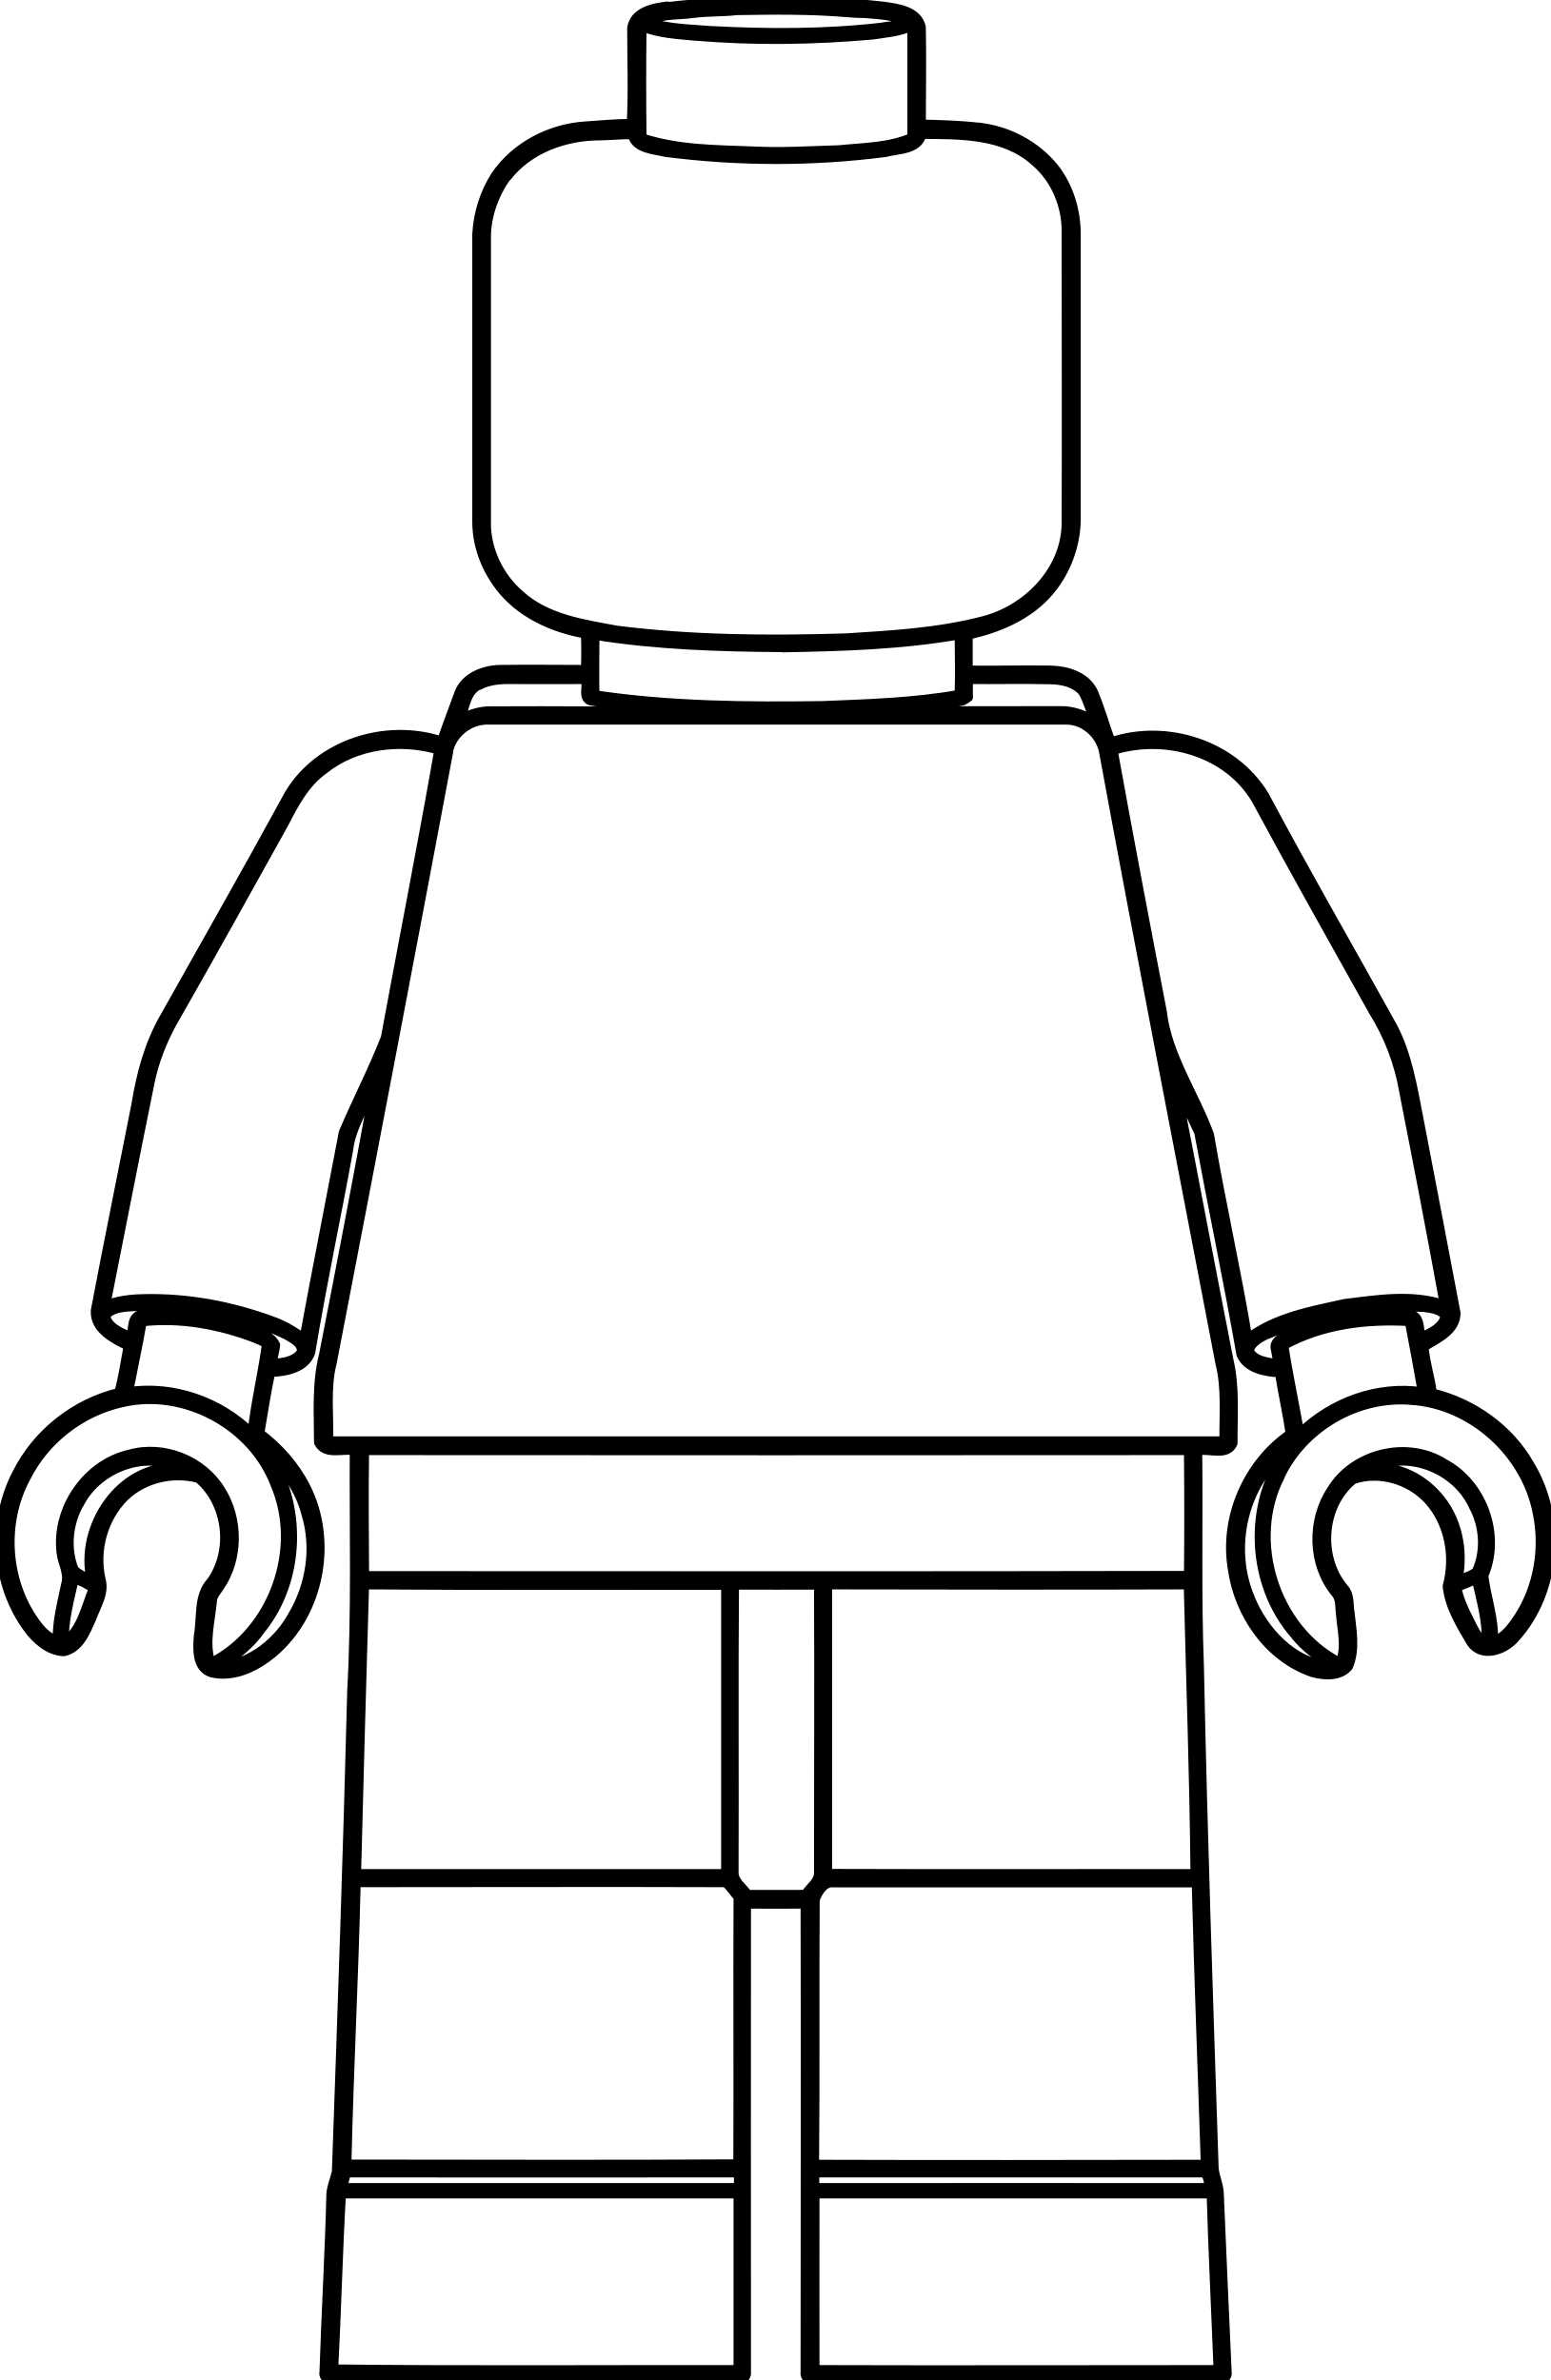
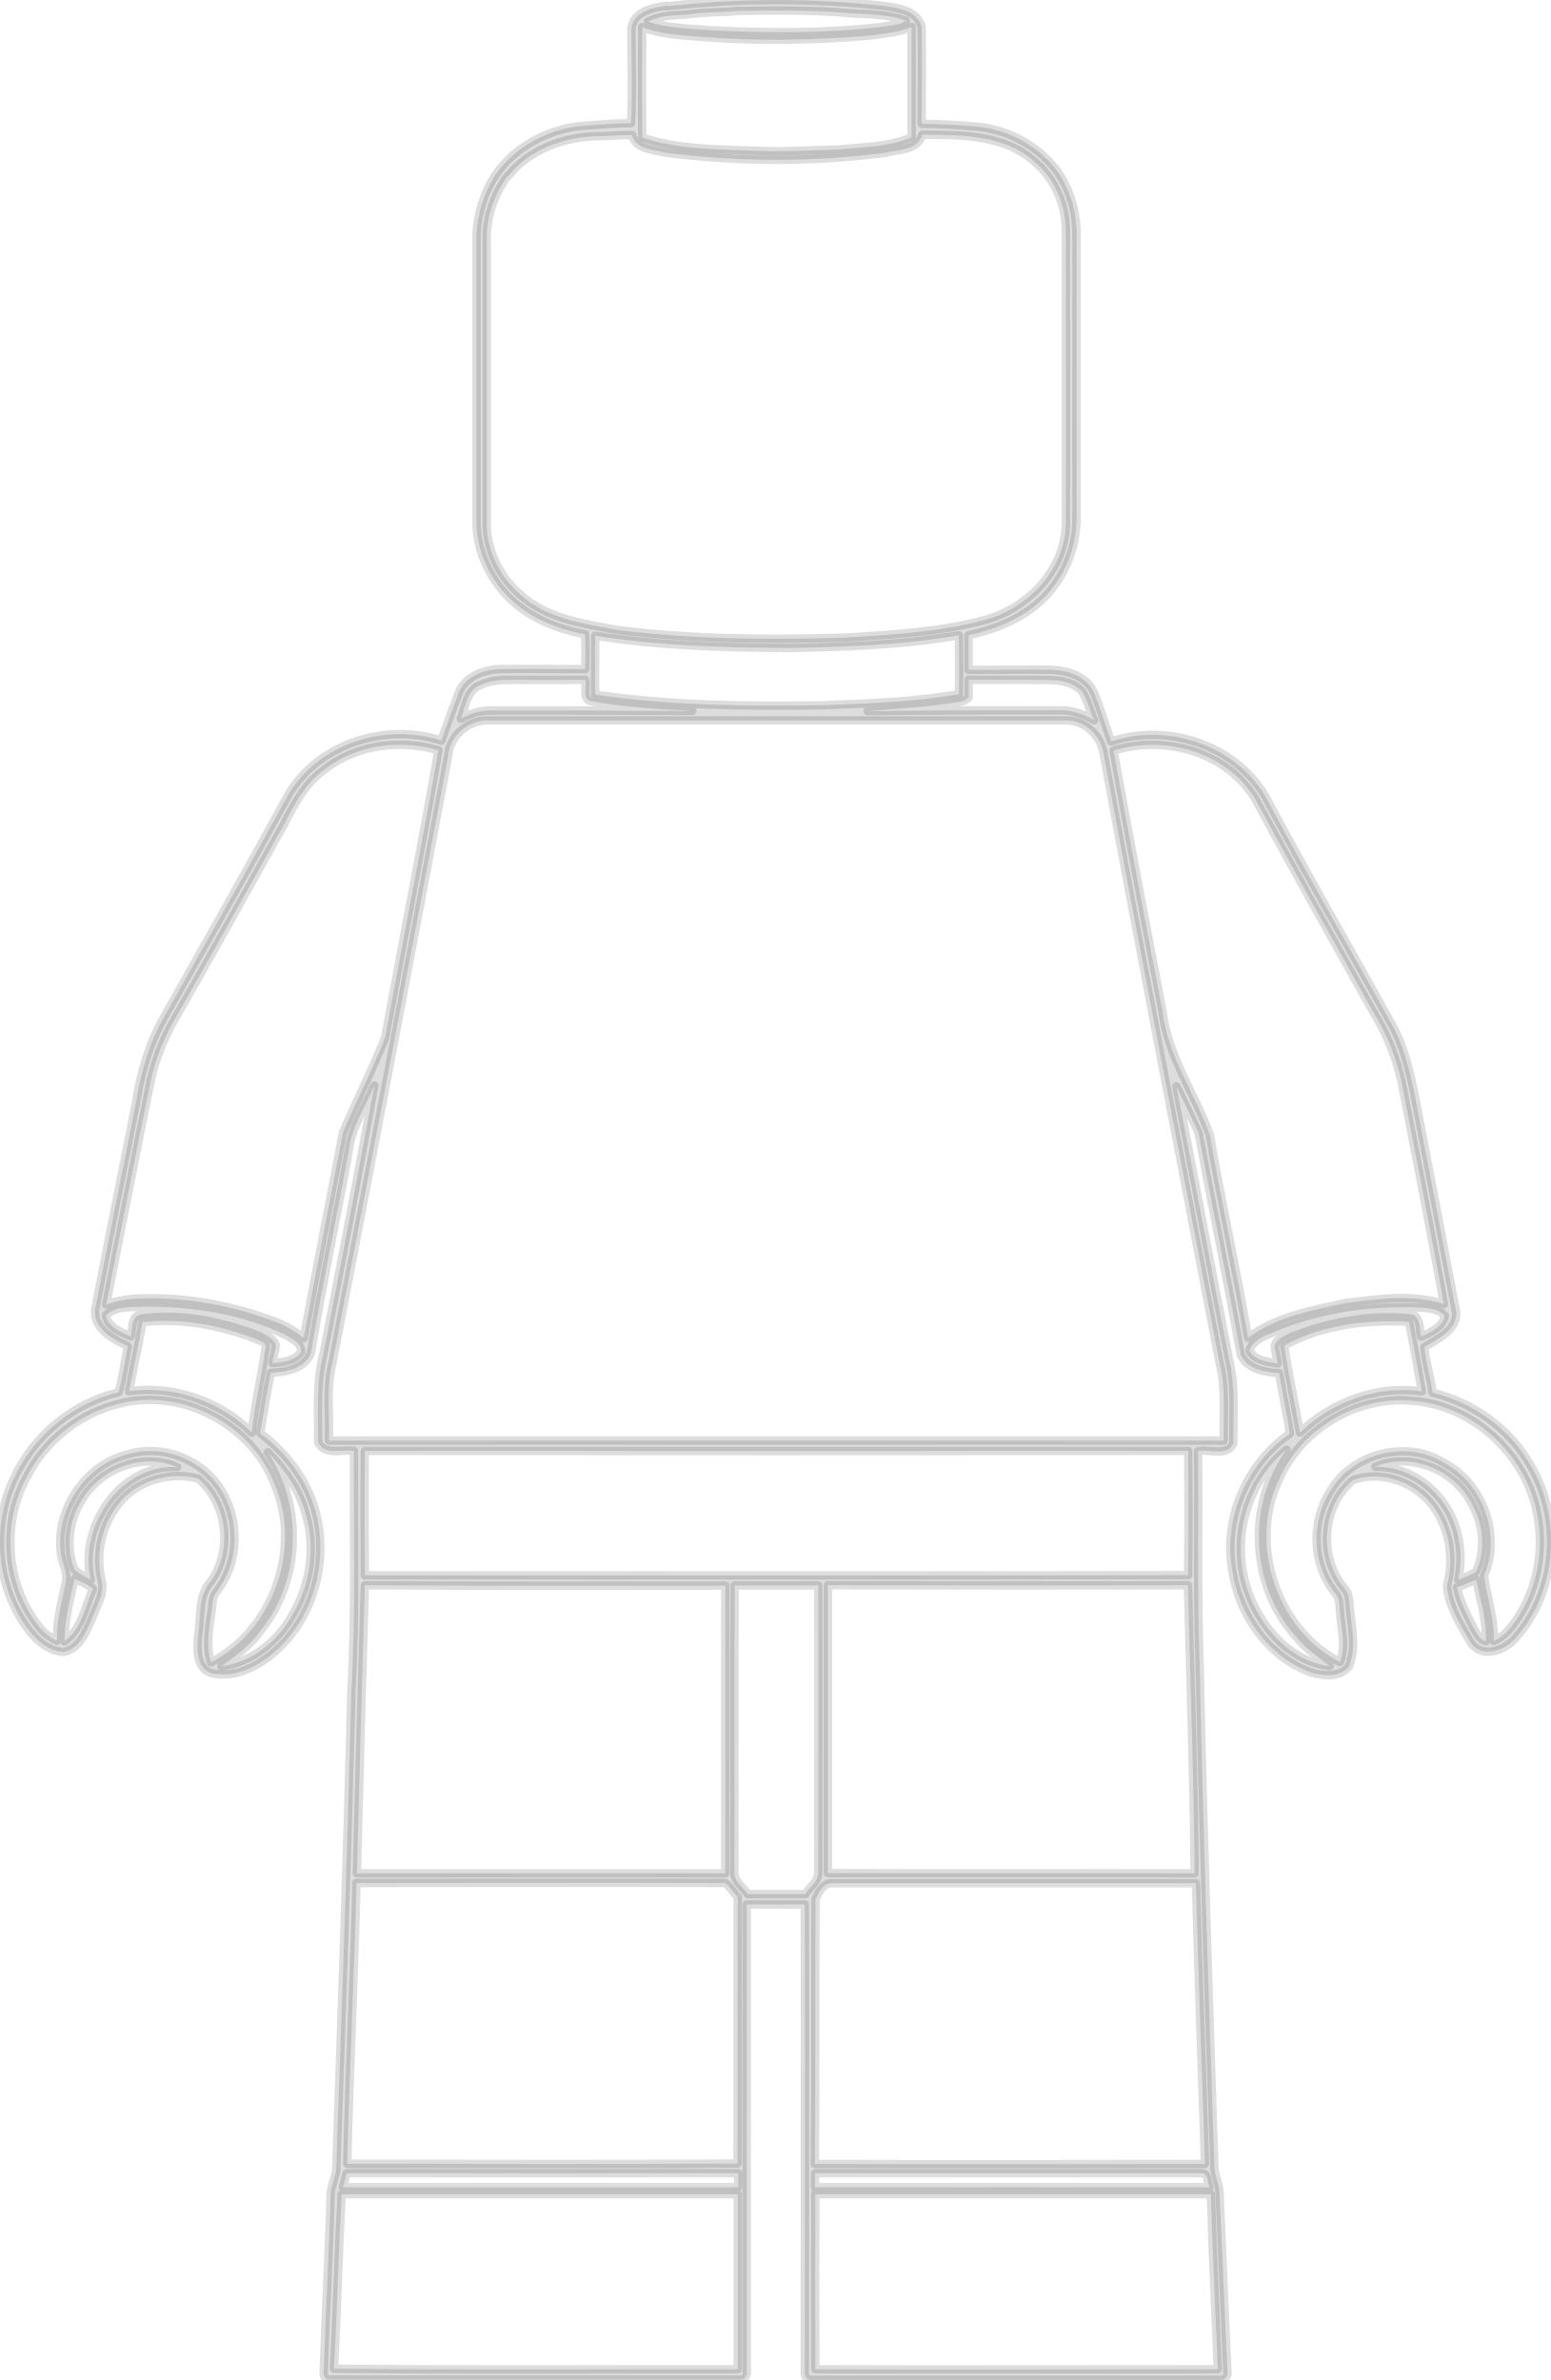
<svg xmlns="http://www.w3.org/2000/svg" id="Layer_1" version="1.1" viewBox="0 0 737.9 1132.5">
-   <g id="_x23_575858ff" stroke="#000" stroke-width="4" stroke-linejoin="round" stroke-linecap="round">
+   <style>
+     svg { color: rgba(32, 33, 30, 0.15); }
+     @media (prefers-color-scheme: dark) { svg { color: rgba(244, 242, 234, 0.15); } }
+   </style>
+   <g id="_x23_575858ff" fill="currentColor" stroke="currentColor" stroke-width="4" stroke-linejoin="round" stroke-linecap="round">
    <path d="M317.5,3c34.1-3.9,68.8-3.9,102.9-.2,6.8,1,16.2,2.1,18.1,10.1.3,15.3,0,30.7,0,46,9.2.2,18.4.5,27.6,1.5,13.7,1.6,26.7,8.5,35.5,19.2,7.2,9.1,10.7,20.8,10.6,32.4,0,44.3,0,88.7,0,133,.4,14-4.9,28.2-14.5,38.4-9.7,10.3-23.3,15.9-36.9,18.9,0,5.5,0,11,0,16.4,12.9.2,25.7-.2,38.6,0,8,.1,17.1,2.7,20.9,10.4,3.3,7.7,5.5,15.8,8.4,23.7,26.6-8.8,58.4,1.4,73.1,25.7,19.7,37,40.7,73.3,61,110,7.1,13.5,9.5,28.8,12.4,43.6,5.9,30.9,11.9,61.8,17.7,92.7,0,8.6-9.2,12.4-15.2,16.2.6,7.4,3,14.4,3.9,21.7,19.3,4.7,36.7,17,46.5,34.4,15.2,25.2,12.8,60.3-7,82.3-5.1,6.1-16.3,10.1-21.5,2-4.8-8.2-10.3-17-11.2-26.7,3.8-13.8,1-29.6-8.6-40.5-8.8-9.8-23.3-14.3-35.9-10-15,12.2-16.7,36.8-4.3,51.5,2.8,3,2.2,7.2,2.8,11,.9,8.7,2.9,18-.7,26.4-4.1,5-11.7,4.5-17.4,2.9-20.9-7.2-35.1-27.9-38.1-49.3-4.2-24.4,7.1-50.5,27.5-64.5-1.4-9.6-3.6-19.1-5.1-28.8-6.7-.4-15.3-1.9-18.3-8.8-6.2-35.3-13.6-70.5-20.1-105.7-3.5-7.4-6.9-14.7-10.5-22,8.5,43.5,16.6,87,25.2,130.5,3,12.9,1.8,26.3,1.9,39.4-2.8,6.5-11.3,2.6-16.8,3.7.4,34.1-.5,68.2.8,102.3,1.7,82.3,4.3,156.6,7,238.9.4,4.4,2.6,8.5,2.5,13,1.2,28,2.4,56,3.7,84,.5,2.2-1.7,4.1-3.9,3.7-64.7,0-129.3,0-194,0-2.1.2-3.5-1.7-3.2-3.6,0-76.9.2-145.7,0-222.6-9.2,0-18.4.1-27.6,0-.1,76.8,0,145.7,0,222.5.3,1.9-1.2,3.8-3.2,3.6-65,0-130,0-195,0-2,.1-3.6-1.7-3.1-3.6.9-28.4,2.6-56.7,3.3-85.1.4-3.5,1.8-6.8,2.6-10.2,2.8-78.9,5.3-149.9,7.3-228.8,2.1-38.1,1-76.1,1.2-114.2-5.6-.9-13.8,2.4-17-4,0-13.9-1.1-28.1,2.4-41.8,8.4-42.6,16.5-85.3,24.3-128.1-4.2,10.2-10.8,19.6-12.1,30.8-5.8,32.1-12.7,64-18,96.2-2.6,7.7-12,9.5-19.1,9.7-2,9.5-3.5,19.1-5.1,28.7,9,6.8,16.7,15.4,21.8,25.5,13.2,25.8,6.8,60.1-15.3,79-8,6.8-18.7,12.2-29.5,9.8-7.8-2.2-7.1-12.2-6.5-18.5,1.5-8.4-.3-18.4,6-25.2,10.5-14.7,7.9-37.2-6-48.9-12.2-3.2-25.9,0-35,8.8-10.1,10.1-14.3,25.5-11,39.4,1.7,6.4-2.3,12.3-4.4,18.1-2.8,6.3-5.8,14.5-13.5,16.2-7.3-.3-13.2-5.6-17.3-11.2-15.5-21-17.3-50.7-5.3-73.8,9.6-19.2,27.8-33.6,48.6-38.6,2-7.1,3-14.6,4.4-21.9-6.9-3.4-16.1-8-15.6-17,6.2-32.7,12.9-65.3,19.3-97.9,2.3-14.2,6-28.3,13.1-40.9,20.1-35.7,40.3-71.3,59.9-107.2,14.5-24,46.3-33.8,72.5-25.2,2.6-7.7,5.5-15.3,8.3-22.9,3-7.5,11.6-10.8,19.1-11.1,13.7-.2,27.3,0,41,0,.2-5.5.2-11.1,0-16.6-15.8-2.8-31.5-10-41.2-23.1-6.5-8.7-10.4-19.2-10.5-30.1,0-45.7,0-91.4,0-137.1.5-9.8,3.5-19.6,8.8-27.9,9.5-14.1,26.1-22.7,42.9-23.8,7.3-.5,14.5-1.2,21.8-1.2.8-15,.2-30.1.2-45.1,1-8.1,10.4-10,17.1-10.8M326.8,6.9c-7.1.6-12,.2-18.5,3.4,9.7,3.2,20,3.3,30.1,4.1,27,1.4,54.1,1.5,81-1.6,3.9-.8,8.2-.6,11.6-2.9-6.2-2.4-12.9-2.8-19.4-3.3-2.6,0-6.2-.2-8.2-.4-17.6-1.5-35.4-1.3-53-1-6.6.8-13.8.4-20.9,1.4l-2.8.3ZM305.6,13c-.2,17.5-.2,35,0,52.5,17,5.6,35.2,5.5,52.8,6.2,13.7.7,27.4-.2,41-.6,11.5-1.2,23.5-1.1,34.3-5.8,0-17.5,0-35,0-52.5-5.8,2.5-12.2,3.1-18.5,4-27.9,2.5-56,2.9-83.9.6-8.7-.8-17.6-1.2-25.8-4.5M241.5,83.8c-6.5,8.9-10.3,19.9-9.9,31,0,45.3,0,90.7,0,136,.6,12.2,6.5,24,15.8,32,12.5,11.5,29.9,13.9,45.9,16.9,36.2,4.6,72.7,4.8,109.1,3.7,22-1.4,44.1-2.6,65.5-8.2,20.5-5.3,38.5-23.3,39.2-45.3.2-46.3,0-92.7,0-139,.3-12.7-5-25.7-14.8-33.9-14.5-13.1-35.2-12.8-53.5-12.9-2.1,7.5-11.4,7-17.5,8.6-34.6,4.5-69.8,4.4-104.4,0-5.7-1.4-14.7-1.6-16.2-8.5-5.1,0-10.2.5-15.3.6-16.4,0-33.6,6.1-43.9,19.3M372.4,308.3c-29.8-.2-59.7-1.1-89.2-5.8,0,9.3-.2,18.7,0,28,35.8,5.3,72.1,5.6,108.2,5.1,21.6-.9,43.4-1.5,64.8-5.3.3-9.3.1-18.7,0-28-27.7,4.8-55.8,5.6-83.8,6.1M227.8,326.2c-5.9,3-6.3,10.4-8.6,15.8,4.4-2.4,9.2-4,14.3-3.9,31.9-.2,63.9.2,95.8.2-16.3-.9-32.6-1.8-48.6-4.7-3.9-1.8-1.2-6.9-2.3-10.1-12.3,0-24.6.1-36.8,0-4.7,0-9.5.6-13.6,2.8M460.9,323.4c0,2.8-.1,5.6,0,8.5-1.1.7-2.1,1.7-3.4,1.9-14.8,2.6-29.8,3.3-44.7,4.6,30.6-.4,61.2-.4,91.8-.4,5.7-.1,11.1,1.9,16,4.7-2.1-4.4-3.1-9.2-5.6-13.4-3.7-4.4-9.8-5.6-15.3-5.7-12.9-.3-25.8,0-38.6-.1M213.6,357.8c-18.2,97-36.7,193.8-55.4,290.7-3.1,12.1-1.3,24.7-1.7,37,141.9,0,283.8,0,425.7,0-.2-12.2,1.1-24.7-1.9-36.7-18.6-97.2-37.6-194.3-55.5-291.6-1.8-7.9-9.1-14.4-17.4-14.4-92,0-184.1,0-276.1,0-8.4.2-16.3,6.7-17.8,15M154,366.5c-8.9,6.4-14,16.3-18.9,25.8-17.6,31.7-35.2,63.4-53.2,94.9-4.7,8.7-8.3,18-10.3,27.6-7.2,35.3-14.1,70.7-21.1,106,5.7-2.2,11.9-2.9,17.9-3,20.8-.5,41.7,3.4,61.2,10.6,5.4,1.9,10.4,4.8,14.9,8.3,6-32.6,12.5-65.2,18.7-97.9,6.4-15.1,14-29.7,20-45,8.4-45.6,17.4-91.1,25.4-136.8-18.3-5.3-39.5-2.7-54.6,9.5M529.8,357.2c7.5,41.4,15.3,82.6,23.3,123.9,2.4,21.2,15.3,39.1,22.5,58.8,5.5,32.3,12.8,64.3,18.2,96.7,13.2-10,30.2-13,46-16.5,15.5-1.9,32-4.6,47.2.5-6.1-33.6-12.6-67.2-19.2-100.8-2.3-13.7-7.3-26.9-14.7-38.7-18.7-33.4-37.4-66.7-55.6-100.4-13.3-22.8-43.2-31.2-67.7-23.5M50.4,625.9c.8,5.5,7.2,8,11.8,10,1-3.7,0-10,5.2-10.5,17.7-2.5,35.7,1,52.4,6.8,4.2,1.8,9.5,3.3,11.5,7.8-.3,2.9-1.2,5.7-1.7,8.6,4.8-.3,10.5-.9,13.6-5.2.6-4.2-4.2-6.3-7.2-8.1-20.9-10.1-44.5-13.6-67.6-13.6-6,.5-13.4-.4-18,4.2M603.2,634.9c-3.4,1.8-7.7,3.8-8.7,7.8,2.5,4.9,8.6,5.2,13.4,6.1-.4-2.2-.8-4.4-1.2-6.5-1.4-4.5,4.2-6.4,7.2-8.1,17.9-7,37.5-10.8,56.7-8.9,5.4.4,4.7,6.8,5.5,10.7,4.5-1.9,10.4-4.6,11.3-9.9-2.3-2.8-6.5-3.4-9.9-3.8-25.3-1.4-51.1,2.5-74.3,12.8M67.8,629.1c-1.9,11-4.3,21.9-6.4,32.9,21.2-3,43.2,4.7,58.4,19.7,1.4-13.4,4.6-26.6,6.5-39.9,1.1-3.2-2.9-3.7-4.9-4.8-17-6.5-35.4-9.9-53.6-7.9M611,640.3c2.1,13.9,5.1,27.6,7.5,41.4,15.2-14.7,36.9-22.7,58-19.6-1.9-11-4-22.1-6.1-33.1-20.2-1.2-41.5,1.4-59.4,11.3M58.1,667.6c-19.4,4.3-36.5,17.6-45.4,35.3-12.1,22.1-9.9,51.1,5.7,70.9,2.3,3,5.3,5.3,8.7,7-.3-9.2,2.2-18.1,4-27,1.6-5.2-1.7-10-2.2-15.1-2.5-20.8,12.2-42.3,32.7-46.9,16.2-4.6,34.8,2.8,43.6,17.2,8.6,13.7,8.7,32.6-.5,46.1-1.4,2.2-3.4,4.1-3.5,6.9-.9,9.6-3.8,19.6-.8,29,29.5-15.1,43.4-54.1,30.3-84.6-10.7-28.2-43.2-45.7-72.6-38.8M609.3,702.5c-15.9,30.7-2.5,72.6,28.2,88.4,2.9-7.1.8-14.8.2-22.1-.6-3.7.2-7.9-2.5-10.8-11.2-13.7-11.6-34.6-1.8-49.2,10.7-17.6,36.2-23.7,53.7-12.7,18.5,9.8,27.4,34.4,19,53.7,1.3,10.4,5.1,20.5,4.6,31,5.2-2,8.5-6.7,11.5-11.1,9.5-14.5,12.6-33,9-50-5.5-28.2-31-51.4-59.8-53.2-25.6-2.2-51.3,12.9-62.2,36M173.6,690.4c-.3,19.7-.1,39.5,0,59.2,130.6,0,261.1.2,391.7-.1.2-19.7.2-39.4,0-59.1-130.5.1-261.1.1-391.6,0M595,760.4c6.5,15.8,20,30.4,37.7,32.4-5.8-4.6-12-8.7-16.6-14.6-21.2-24.1-23-62.5-4-88.4-20.3,16.5-27.3,46.5-17.1,70.5M127.4,691c16.8,25.1,16,60.9-3.2,84.6-4.9,7.1-11.9,12.3-18.9,17.3,14.4-1.8,26.9-11.8,33.8-24.4,8.4-14.2,11.2-31.9,6.4-47.8-2.9-11.5-9.9-21.3-18.1-29.6M37.7,715.9c-5.1,9.4-6.2,20.9-2.3,30.9,2.2,2.2,5.2,3.3,7.8,5-5.9-25.2,13.9-55.1,41.1-53.7-17.1-7.5-38.4,1.4-46.5,17.8M654.4,698c11.2-.3,22.1,5.1,29.4,13.4,9.8,10.7,13,26.4,10,40.4,2.8-1.4,6.1-2.1,8.5-4.1,4.5-9.9,3.6-21.7-1.6-31.2-7.7-16.7-29.2-25.9-46.3-18.6M35.5,751.3c-2.2,9.8-4.9,19.6-4.8,29.7,7.9-5.4,9.9-16.5,13.5-25-2.6-2.2-5.8-3.3-8.7-4.7M693.3,755.3c1.2,6.8,4.7,13,7.7,19.1,1.5,2.5,2.9,5.9,6,6.6.3-10-2.6-19.7-4.7-29.3-3,1.3-6,2.6-9.1,3.6M173.6,754.3c-1.4,45.7-2.6,91.4-3.8,137.1,58.4,0,116.9,0,175.3,0,0-45.6,0-91.2,0-136.9-57.2,0-114.3.2-171.5-.2M349.6,754.4c-.4,45.5,0,90.9-.2,136.4-.2,4.5,4.2,7.1,6.4,10.5,9.1,0,18.2,0,27.3,0,2.1-3.5,6.5-6,6.2-10.5,0-45.5.2-90.9,0-136.4-13.2,0-26.4.1-39.6,0M393.9,754.4c0,45.6,0,91.3,0,136.9,58.2.2,116.3,0,174.5.1-.4-45.7-2.1-91.4-3.2-137.1-57.1.2-114.2.1-171.3,0M169.6,896c-1.1,47.2-3.3,86.4-4.4,133.6,61.9,0,123.8.3,185.7-.1.2-44.9-.1-81.8.1-126.7-2-2.2-3.6-4.9-5.9-6.8-58.5-.2-117.1,0-175.6,0M388,903.8c-.3,44.6.1,81.2-.3,125.9,61.9.2,123.7.1,185.6,0-1.5-47.2-3.1-86.4-4.3-133.6-57.5,0-115.1,0-172.6,0-4.3-.6-7.1,4.4-8.4,7.8M164.9,1034.2c-.6,2.2-1.1,4.4-1.7,6.6,62.7,0,125.3,0,188,0,0-2.2,0-4.5,0-6.7-62.1.1-124.2,0-186.2,0M387.8,1034.2c0,2.2,0,4.4,0,6.6,62.6,0,125.1-.1,187.7,0-1.2-2.2-.5-7-4-6.7-61.2,0-122.4,0-183.6,0M162.6,1044.1c-1.6,27.7-2.2,55.4-3.7,83,64,.7,128.1.2,192.1.3,0-27.8,0-55.6,0-83.3-62.8,0-125.7,0-188.5,0M387.9,1044.2c-.1,27.7,0,55.5,0,83.2,63.8.2,127.7,0,191.5,0-1.1-27.8-2.5-55.5-3.3-83.3-62.7,0-125.5,0-188.2,0Z" />
  </g>
</svg>
